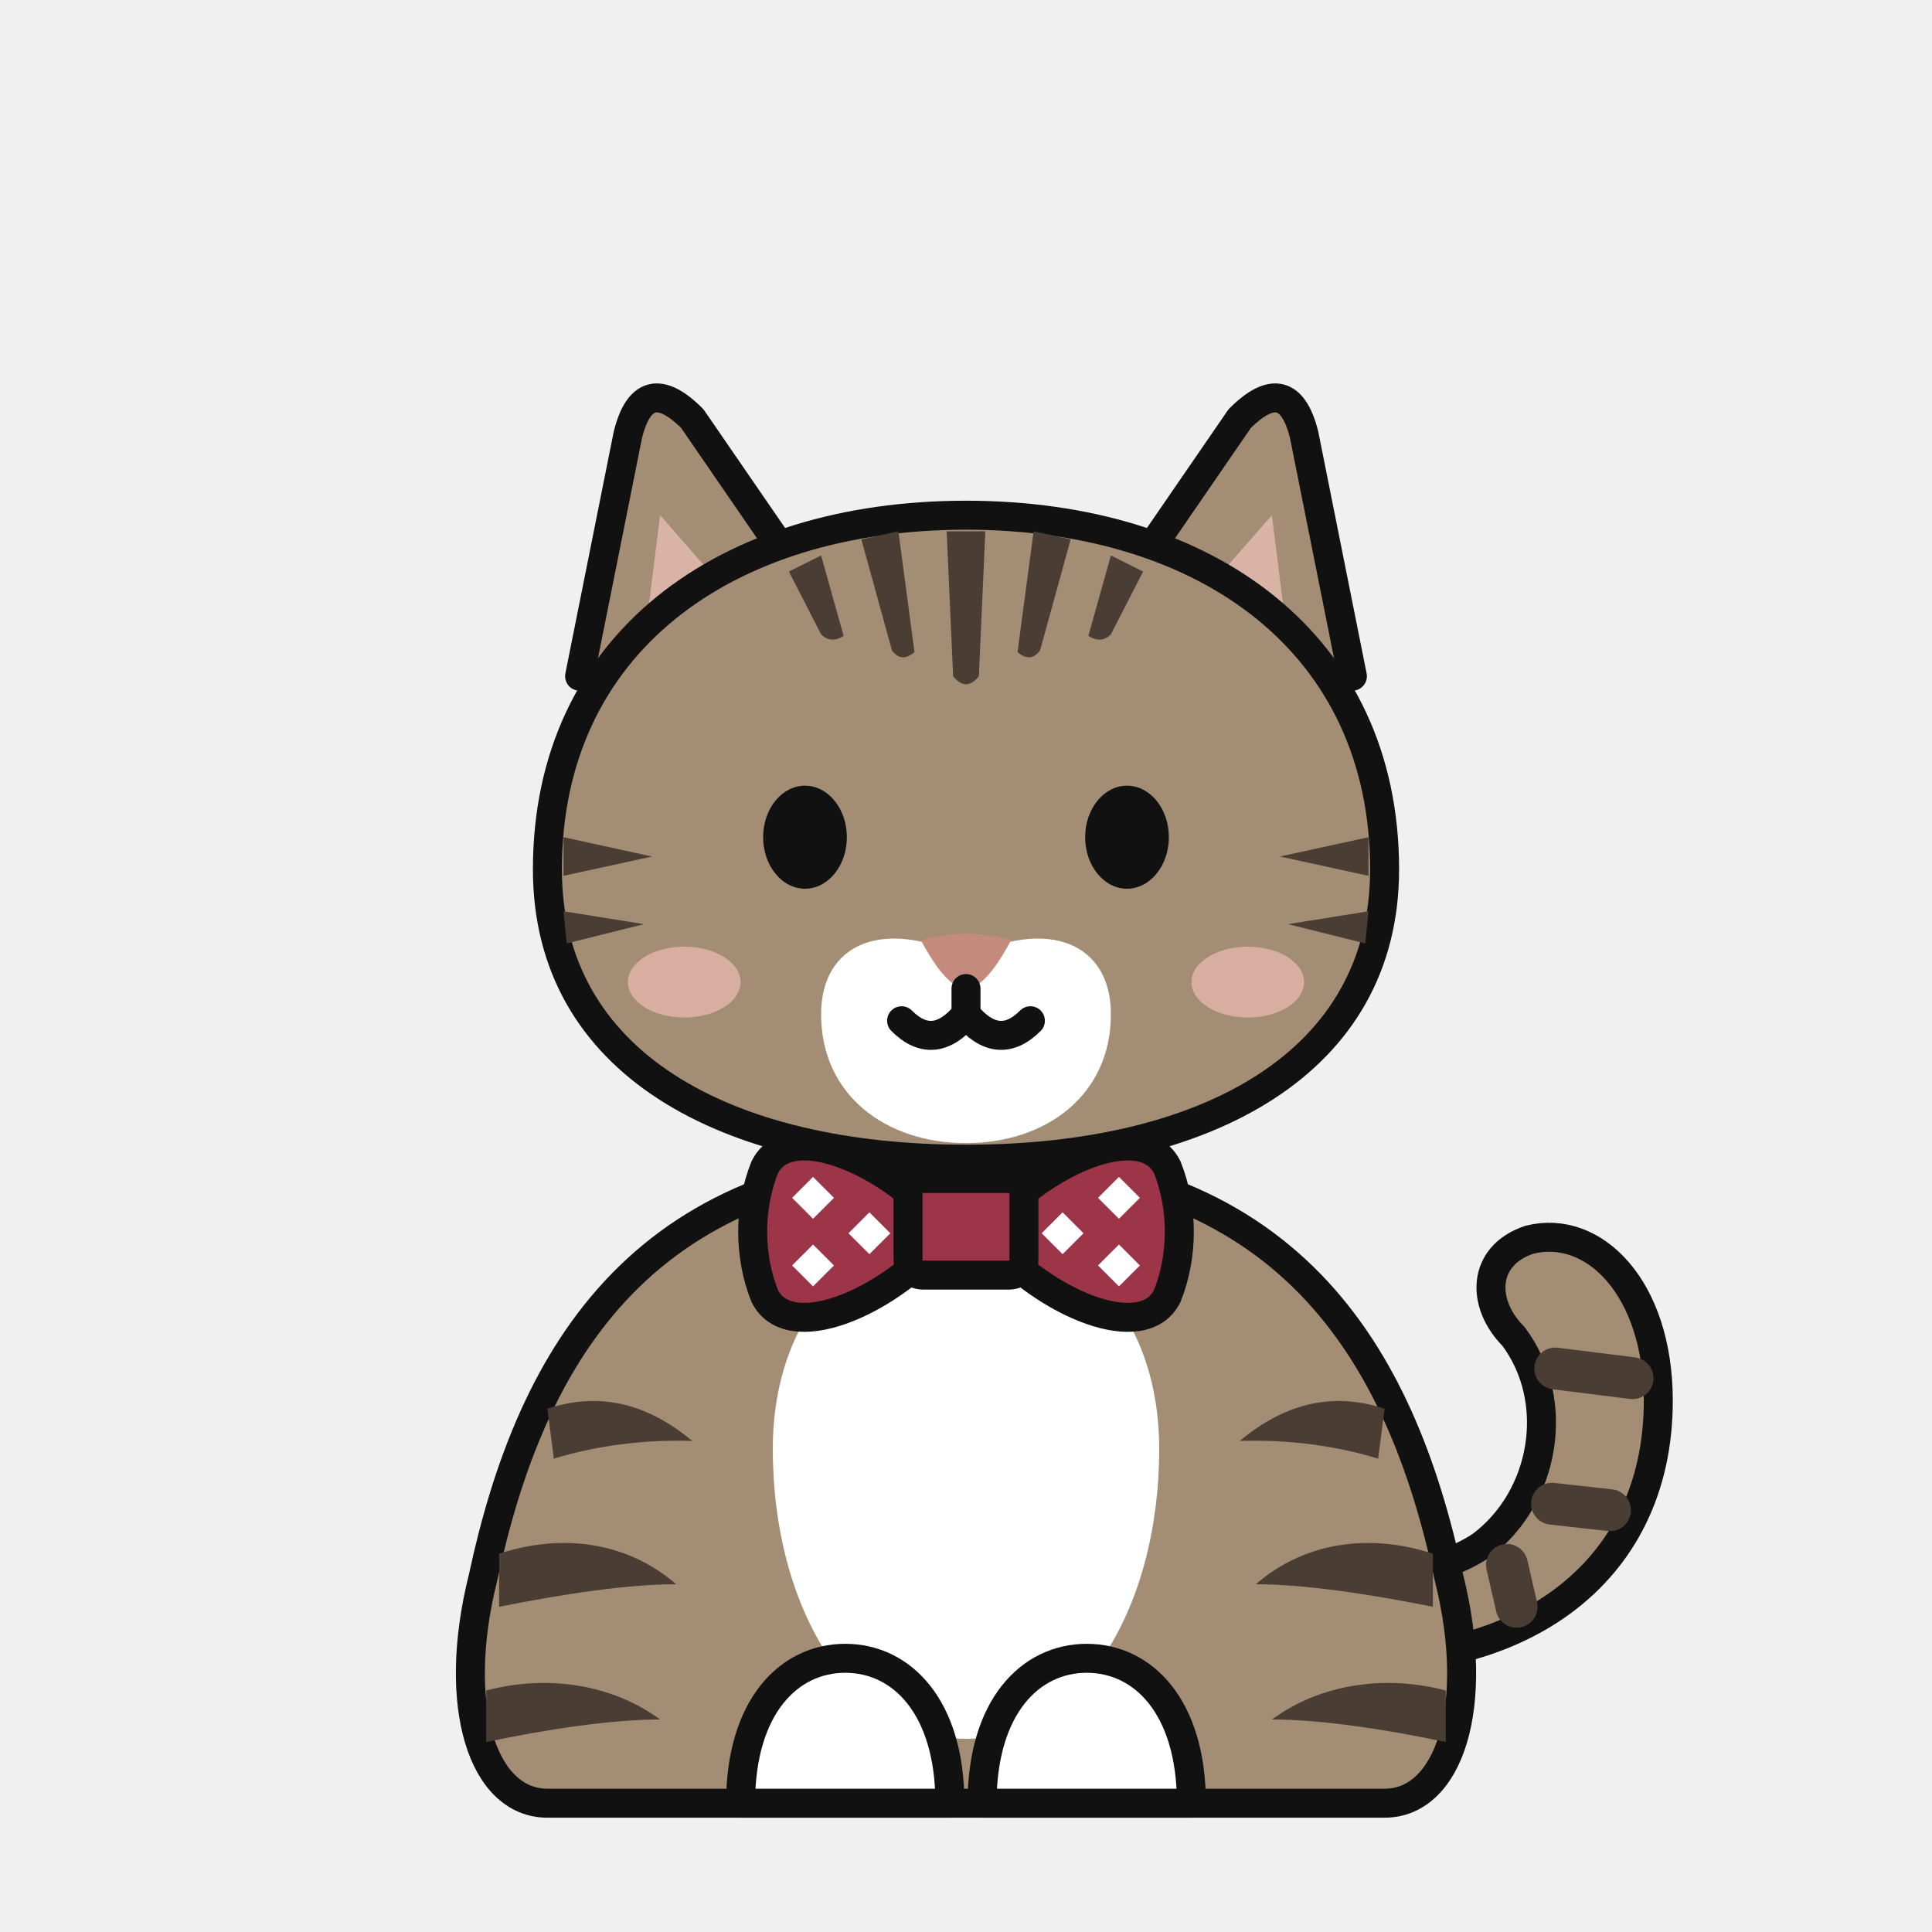
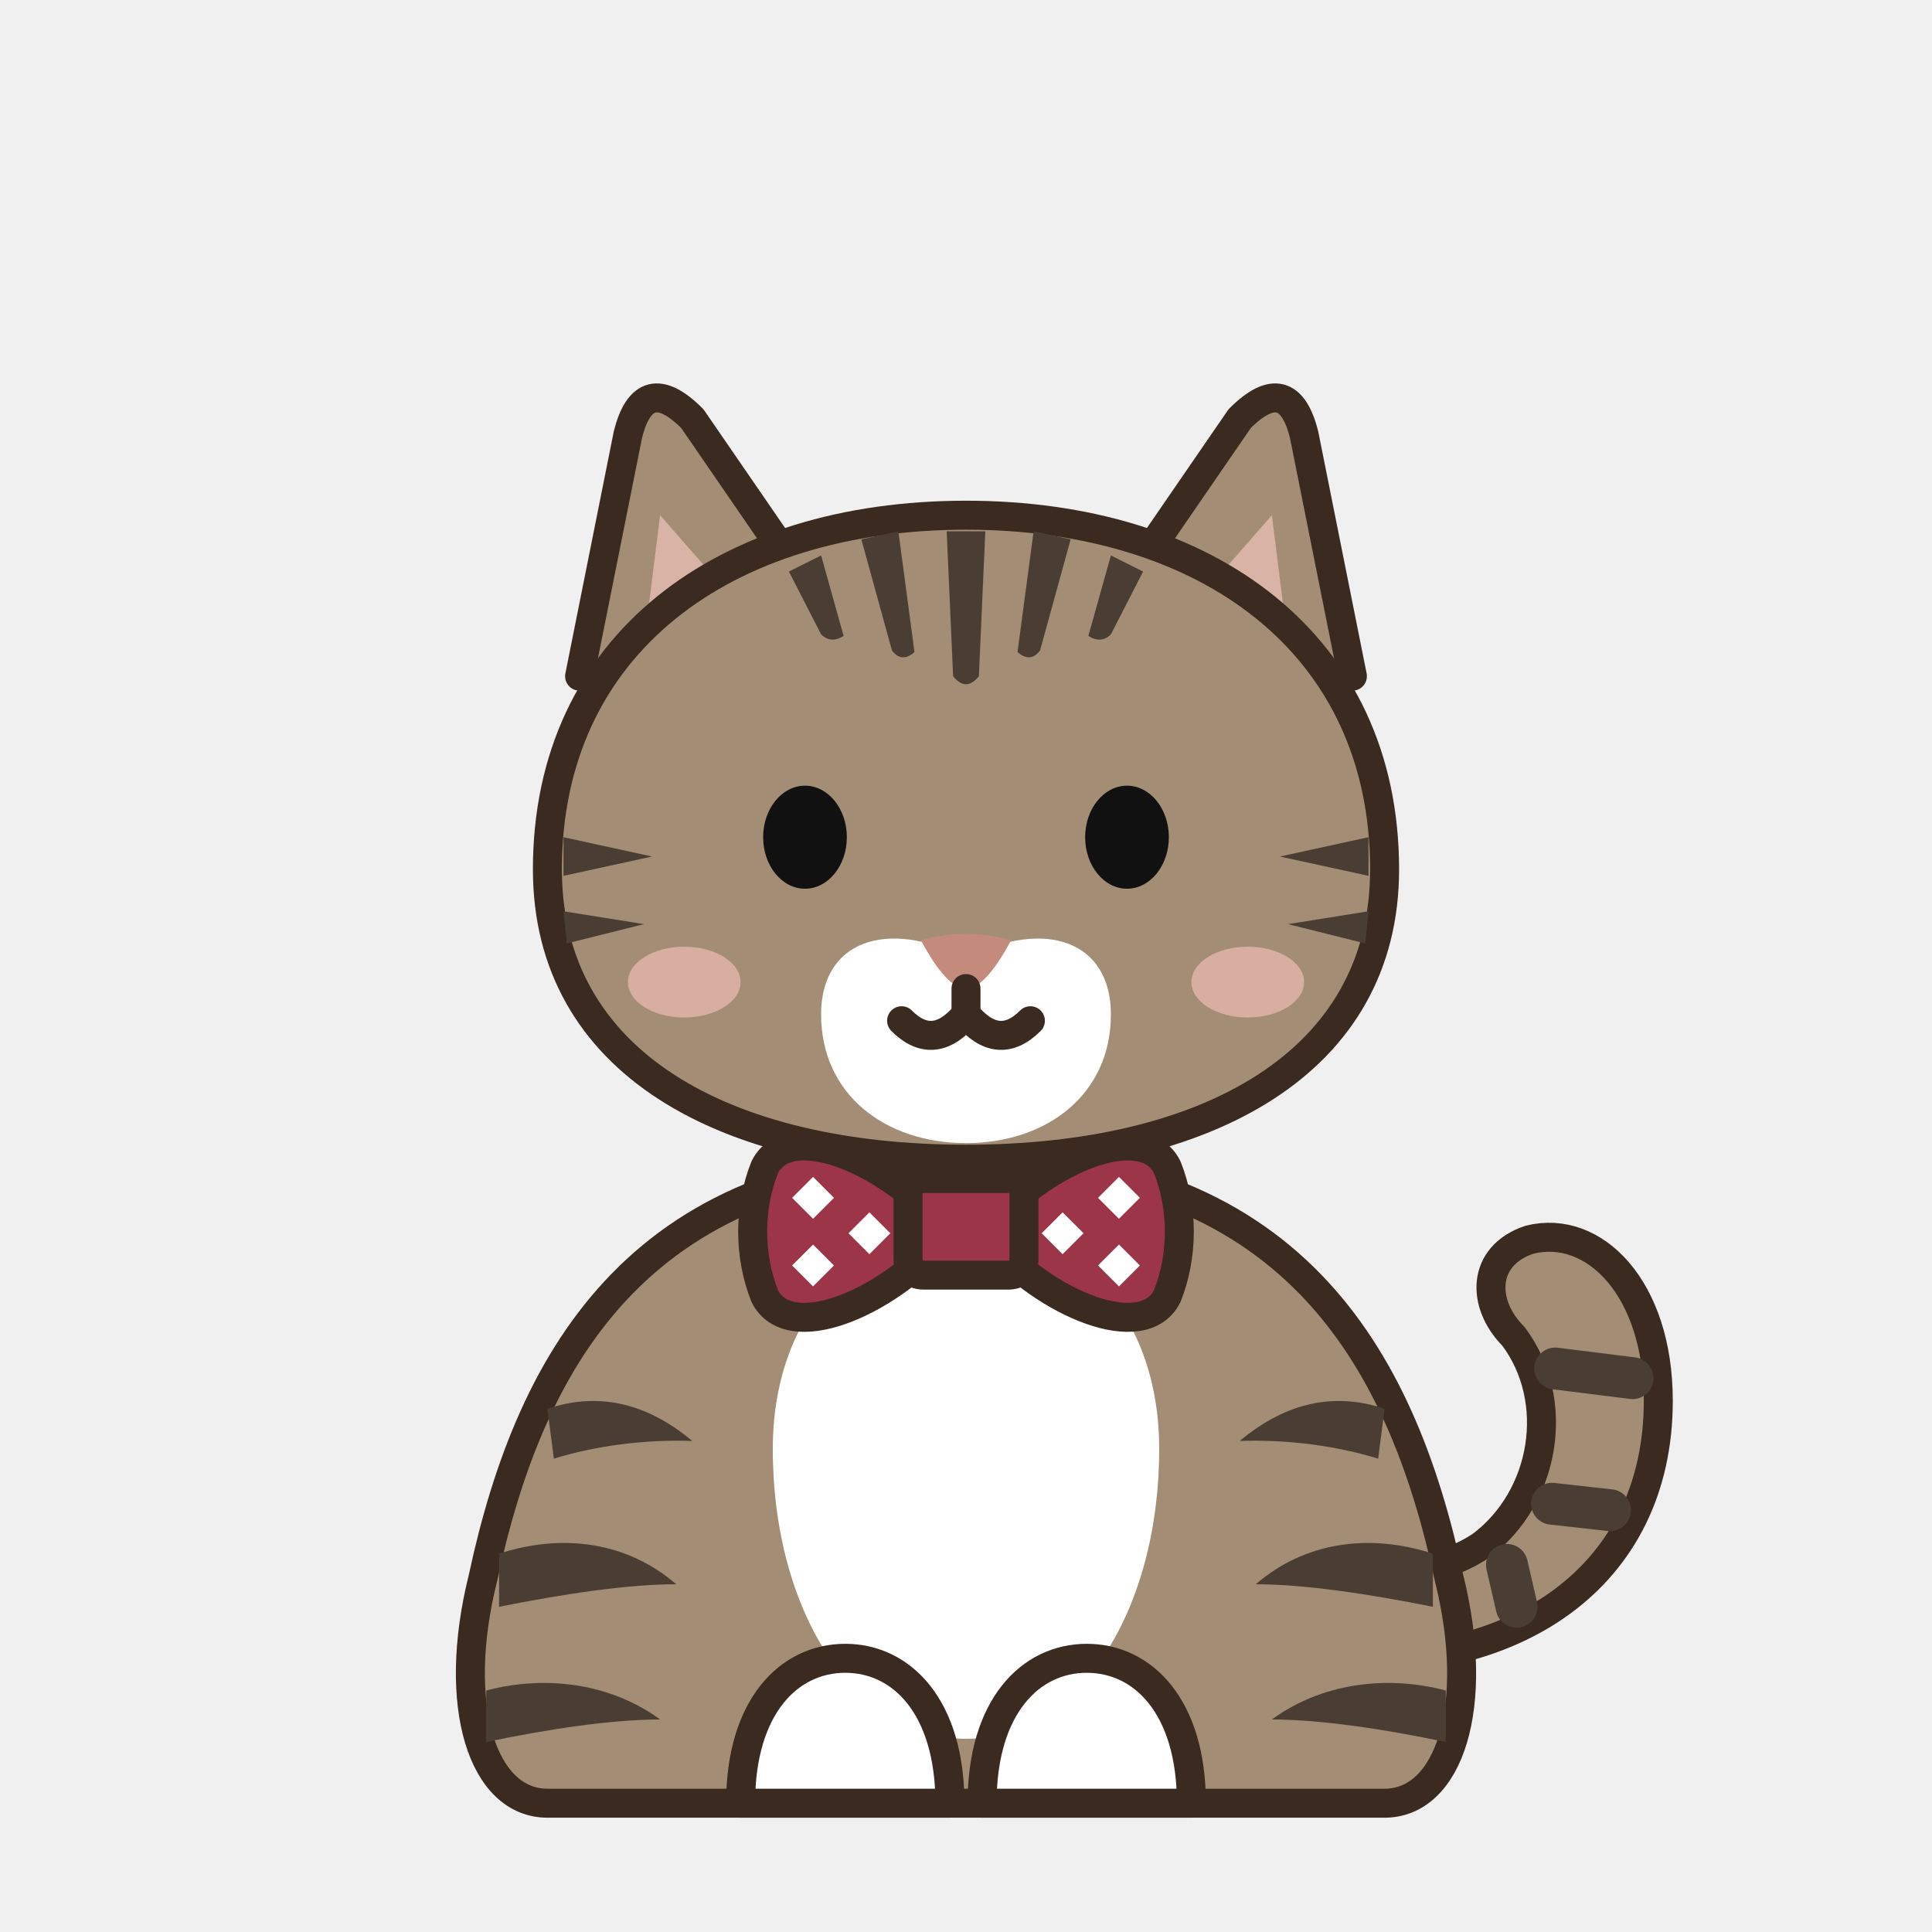
<svg xmlns="http://www.w3.org/2000/svg" viewBox="0 0 120 120" width="120" height="120">
  <g id="cat" transform="translate(60 112)">
    <g id="tail" transform="translate(26 -6)">
-       <path id="tail-shape" d="M-4 -3C8 -2 17 -8 17 -19C17 -26 13 -30 9 -29C6 -28 6 -25 8 -23C11 -19 10 -13 6 -10C3 -8 -1 -8 -4 -9Z" fill="#A38D74" stroke="#111111" stroke-width="1.8" stroke-linejoin="round" />
+       <path id="tail-shape" d="M-4 -3C8 -2 17 -8 17 -19C17 -26 13 -30 9 -29C6 -28 6 -25 8 -23C11 -19 10 -13 6 -10C3 -8 -1 -8 -4 -9Z" fill="#A38D74" stroke="#3A2A20" stroke-width="1.8" stroke-linejoin="round" />
      <path id="tail-stripes" d="M7.6 -8.8L8.2 -6.2M10.4 -12.6L14 -12.2M10.6 -21L15.4 -20.4" fill="none" stroke="#4A3E34" stroke-width="2.6" stroke-linecap="round" />
    </g>
    <g id="body">
-       <path id="body-shape" d="M-26 0C-30 0 -32 -6 -30 -14C-27 -28 -20 -40 0 -40C20 -40 27 -28 30 -14C32 -6 30 0 26 0Z" fill="#A38D74" stroke="#111111" stroke-width="1.8" stroke-linejoin="round" />
+       <path id="body-shape" d="M-26 0C-30 0 -32 -6 -30 -14C-27 -28 -20 -40 0 -40C20 -40 27 -28 30 -14C32 -6 30 0 26 0Z" fill="#A38D74" stroke="#3A2A20" stroke-width="1.8" stroke-linejoin="round" />
      <path id="body-stripes" d="M-26 -24.5C-23 -25.5 -20 -25 -17 -22.5C-20 -22.6 -23 -22.2 -25.6 -21.4ZM-29 -15.5C-25 -16.8 -21 -16.2 -18 -13.6C-21 -13.6 -25 -13 -29 -12.2ZM-29.8 -7C-26 -8 -22 -7.4 -19 -5.2C-22 -5.2 -26 -4.6 -29.8 -3.8ZM26 -24.5C23 -25.5 20 -25 17 -22.5C20 -22.6 23 -22.2 25.6 -21.4ZM29 -15.5C25 -16.8 21 -16.2 18 -13.6C21 -13.6 25 -13 29 -12.2ZM29.8 -7C26 -8 22 -7.4 19 -5.2C22 -5.2 26 -4.6 29.8 -3.8Z" fill="#4A3E34" />
      <path id="chest" d="M-12 -22C-12 -31 -6 -36 0 -36C6 -36 12 -31 12 -22C12 -12 7 -4 0 -4C-7 -4 -12 -12 -12 -22Z" fill="#FFFFFF" />
    </g>
    <g id="leg-front-left" transform="translate(-7 -22)">
      <path id="leg-front-left-shaft" d="M-3.5 0A3.5 3.5 0 0 1 3.5 0A3.5 3.5 0 0 1 -3.5 0ZM-3 0L3 0L3 13.5L-1 13.5Z" fill="#FFFFFF" />
-       <path id="leg-front-left-paw" d="M-7 22C-7 16 -4 13 -0.5 13C3 13 6 16 6 22Z" fill="#FFFFFF" stroke="#111111" stroke-width="1.8" stroke-linejoin="round" />
+       <path id="leg-front-left-paw" d="M-7 22C-7 16 -4 13 -0.5 13C3 13 6 16 6 22Z" fill="#FFFFFF" stroke="#3A2A20" stroke-width="1.8" stroke-linejoin="round" />
    </g>
    <g id="leg-front-right" transform="translate(7 -22)">
      <path id="leg-front-right-shaft" d="M-3.5 0A3.5 3.5 0 0 1 3.5 0A3.5 3.5 0 0 1 -3.5 0ZM-3 0L3 0L1 13.5L-3 13.5Z" fill="#FFFFFF" />
-       <path id="leg-front-right-paw" d="M-6 22C-6 16 -3 13 0.5 13C4 13 7 16 7 22Z" fill="#FFFFFF" stroke="#111111" stroke-width="1.8" stroke-linejoin="round" />
+       <path id="leg-front-right-paw" d="M-6 22C-6 16 -3 13 0.5 13C4 13 7 16 7 22Z" fill="#FFFFFF" stroke="#3A2A20" stroke-width="1.8" stroke-linejoin="round" />
    </g>
    <g id="head" transform="translate(0 -38)">
      <g id="ear-left" transform="translate(-15 -34)">
-         <path id="ear-left-shape" d="M-9 2L-6 -13Q-5 -17 -2 -14L9 2Z" fill="#A38D74" stroke="#111111" stroke-width="1.8" stroke-linejoin="round" />
+         <path id="ear-left-shape" d="M-9 2L-6 -13Q-5 -17 -2 -14L9 2Z" fill="#A38D74" stroke="#3A2A20" stroke-width="1.8" stroke-linejoin="round" />
        <path id="ear-left-inner" d="M-5 0L-4 -8L3 0Z" fill="#D9B3A6" />
      </g>
      <g id="ear-right" transform="translate(15 -34)">
-         <path id="ear-right-shape" d="M9 2L6 -13Q5 -17 2 -14L-9 2Z" fill="#A38D74" stroke="#111111" stroke-width="1.8" stroke-linejoin="round" />
+         <path id="ear-right-shape" d="M9 2L6 -13Q5 -17 2 -14L-9 2Z" fill="#A38D74" stroke="#3A2A20" stroke-width="1.8" stroke-linejoin="round" />
        <path id="ear-right-inner" d="M5 0L4 -8L-3 0Z" fill="#D9B3A6" />
      </g>
-       <path id="head-shape" d="M-26 -20C-26 -34 -15 -42 0 -42C15 -42 26 -34 26 -20C26 -8 15 -2 0 -2C-15 -2 -26 -8 -26 -20Z" fill="#A38D74" stroke="#111111" stroke-width="1.8" stroke-linejoin="round" />
+       <path id="head-shape" d="M-26 -20C-26 -34 -15 -42 0 -42C15 -42 26 -34 26 -20C26 -8 15 -2 0 -2C-15 -2 -26 -8 -26 -20Z" fill="#A38D74" stroke="#3A2A20" stroke-width="1.8" stroke-linejoin="round" />
      <path id="head-stripes" d="M-1.2 -41L1.2 -41L0.8 -32Q0 -31 -0.8 -32ZM-6.5 -40.5L-4.2 -41L-3.2 -33.5Q-4 -32.8 -4.6 -33.6ZM6.5 -40.5L4.2 -41L3.2 -33.5Q4 -32.8 4.6 -33.6ZM-11 -38.5L-9 -39.5L-7.6 -34.5Q-8.4 -34 -9 -34.6ZM11 -38.5L9 -39.5L7.6 -34.5Q8.4 -34 9 -34.6ZM-25 -22L-19.5 -20.8L-25 -19.6ZM-25 -17.4L-20 -16.6L-24.8 -15.4ZM25 -22L19.5 -20.8L25 -19.6ZM25 -17.4L20 -16.6L24.8 -15.4Z" fill="#4A3E34" />
      <path id="muzzle" d="M-9 -11C-9 -15.5 -5 -17 0 -14.5C5 -17 9 -15.5 9 -11C9 -6 5 -3 0 -3C-5 -3 -9 -6 -9 -11Z" fill="#FFFFFF" />
      <path id="cheeks" d="M-21 -13a3.5 2.2 0 1 0 7 0a3.5 2.2 0 1 0 -7 0ZM14 -13a3.5 2.2 0 1 0 7 0a3.5 2.2 0 1 0 -7 0Z" fill="#D7AE9F" />
      <g id="eyes-open" transform="translate(0 -22)">
        <path d="M-12.6 0a2.6 3.2 0 1 0 5.2 0a2.6 3.2 0 1 0 -5.2 0ZM7.4 0a2.6 3.2 0 1 0 5.2 0a2.6 3.2 0 1 0 -5.2 0Z" fill="#111111" />
      </g>
      <g id="eyes-closed" transform="translate(0 -22)" opacity="0">
-         <path d="M-13 -0.5Q-10 2.5 -7 -0.5M7 -0.5Q10 2.5 13 -0.5" fill="none" stroke="#111111" stroke-width="1.8" stroke-linecap="round" />
+         <path d="M-13 -0.5Q-10 2.5 -7 -0.5M7 -0.5Q10 2.5 13 -0.5" fill="none" stroke="#3A2A20" stroke-width="1.8" stroke-linecap="round" />
      </g>
      <g id="eyes-happy" transform="translate(0 -22)" opacity="0">
-         <path d="M-13 1Q-10 -2.5 -7 1M7 1Q10 -2.5 13 1" fill="none" stroke="#111111" stroke-width="1.8" stroke-linecap="round" />
+         <path d="M-13 1Q-10 -2.5 -7 1M7 1Q10 -2.5 13 1" fill="none" stroke="#3A2A20" stroke-width="1.8" stroke-linecap="round" />
      </g>
      <path id="nose" d="M-2.8 -15.6Q0 -16.4 2.8 -15.6Q1.2 -12.6 0 -12.6Q-1.2 -12.6 -2.8 -15.6Z" fill="#C48B7D" />
-       <path id="mouth" d="M0 -12.6V-11M-4 -10.6Q-2 -8.6 0 -11Q2 -8.6 4 -10.6" fill="none" stroke="#111111" stroke-width="1.8" stroke-linecap="round" stroke-linejoin="round" />
+       <path id="mouth" d="M0 -12.6V-11M-4 -10.6Q-2 -8.6 0 -11Q2 -8.6 4 -10.6" fill="none" stroke="#3A2A20" stroke-width="1.8" stroke-linecap="round" stroke-linejoin="round" />
    </g>
    <g id="bow" transform="translate(0 -36)">
-       <path id="bow-loops" d="M-1.5 0C-5 -4 -11 -6.5 -12.5 -3.5C-13.5 -1 -13.5 2 -12.5 4.5C-11 7.5 -5 5 -1.5 1ZM1.5 0C5 -4 11 -6.5 12.5 -3.5C13.5 -1 13.5 2 12.5 4.5C11 7.5 5 5 1.5 1Z" fill="#9C3548" stroke="#111111" stroke-width="1.8" stroke-linejoin="round" />
+       <path id="bow-loops" d="M-1.5 0C-5 -4 -11 -6.5 -12.5 -3.5C-13.5 -1 -13.5 2 -12.5 4.5C-11 7.5 -5 5 -1.5 1ZM1.5 0C5 -4 11 -6.5 12.5 -3.5C13.5 -1 13.5 2 12.5 4.5C11 7.5 5 5 1.5 1Z" fill="#9C3548" stroke="#3A2A20" stroke-width="1.8" stroke-linejoin="round" />
      <path id="bow-pattern" d="M-9.5 -2.9l1.3 1.3l-1.3 1.3l-1.3 -1.3ZM-9.5 1.3l1.3 1.3l-1.3 1.3l-1.3 -1.3ZM-6 -0.7l1.3 1.3l-1.3 1.3l-1.3 -1.3ZM9.5 -2.9l1.3 1.3l-1.3 1.3l-1.3 -1.3ZM9.5 1.3l1.3 1.3l-1.3 1.3l-1.3 -1.3ZM6 -0.7l1.3 1.3l-1.3 1.3l-1.3 -1.3Z" fill="#FFFFFF" />
-       <path id="bow-knot" d="M-2.6 -2.8H2.6Q3.6 -2.8 3.6 -1.8V2.2Q3.6 3.2 2.6 3.2H-2.6Q-3.6 3.2 -3.6 2.2V-1.8Q-3.6 -2.8 -2.6 -2.8Z" fill="#9C3548" stroke="#111111" stroke-width="1.8" stroke-linejoin="round" />
+       <path id="bow-knot" d="M-2.6 -2.8H2.6Q3.6 -2.8 3.6 -1.8V2.2Q3.6 3.2 2.6 3.2H-2.6Q-3.6 3.2 -3.6 2.2V-1.8Q-3.6 -2.8 -2.6 -2.8Z" fill="#9C3548" stroke="#3A2A20" stroke-width="1.8" stroke-linejoin="round" />
    </g>
  </g>
</svg>
